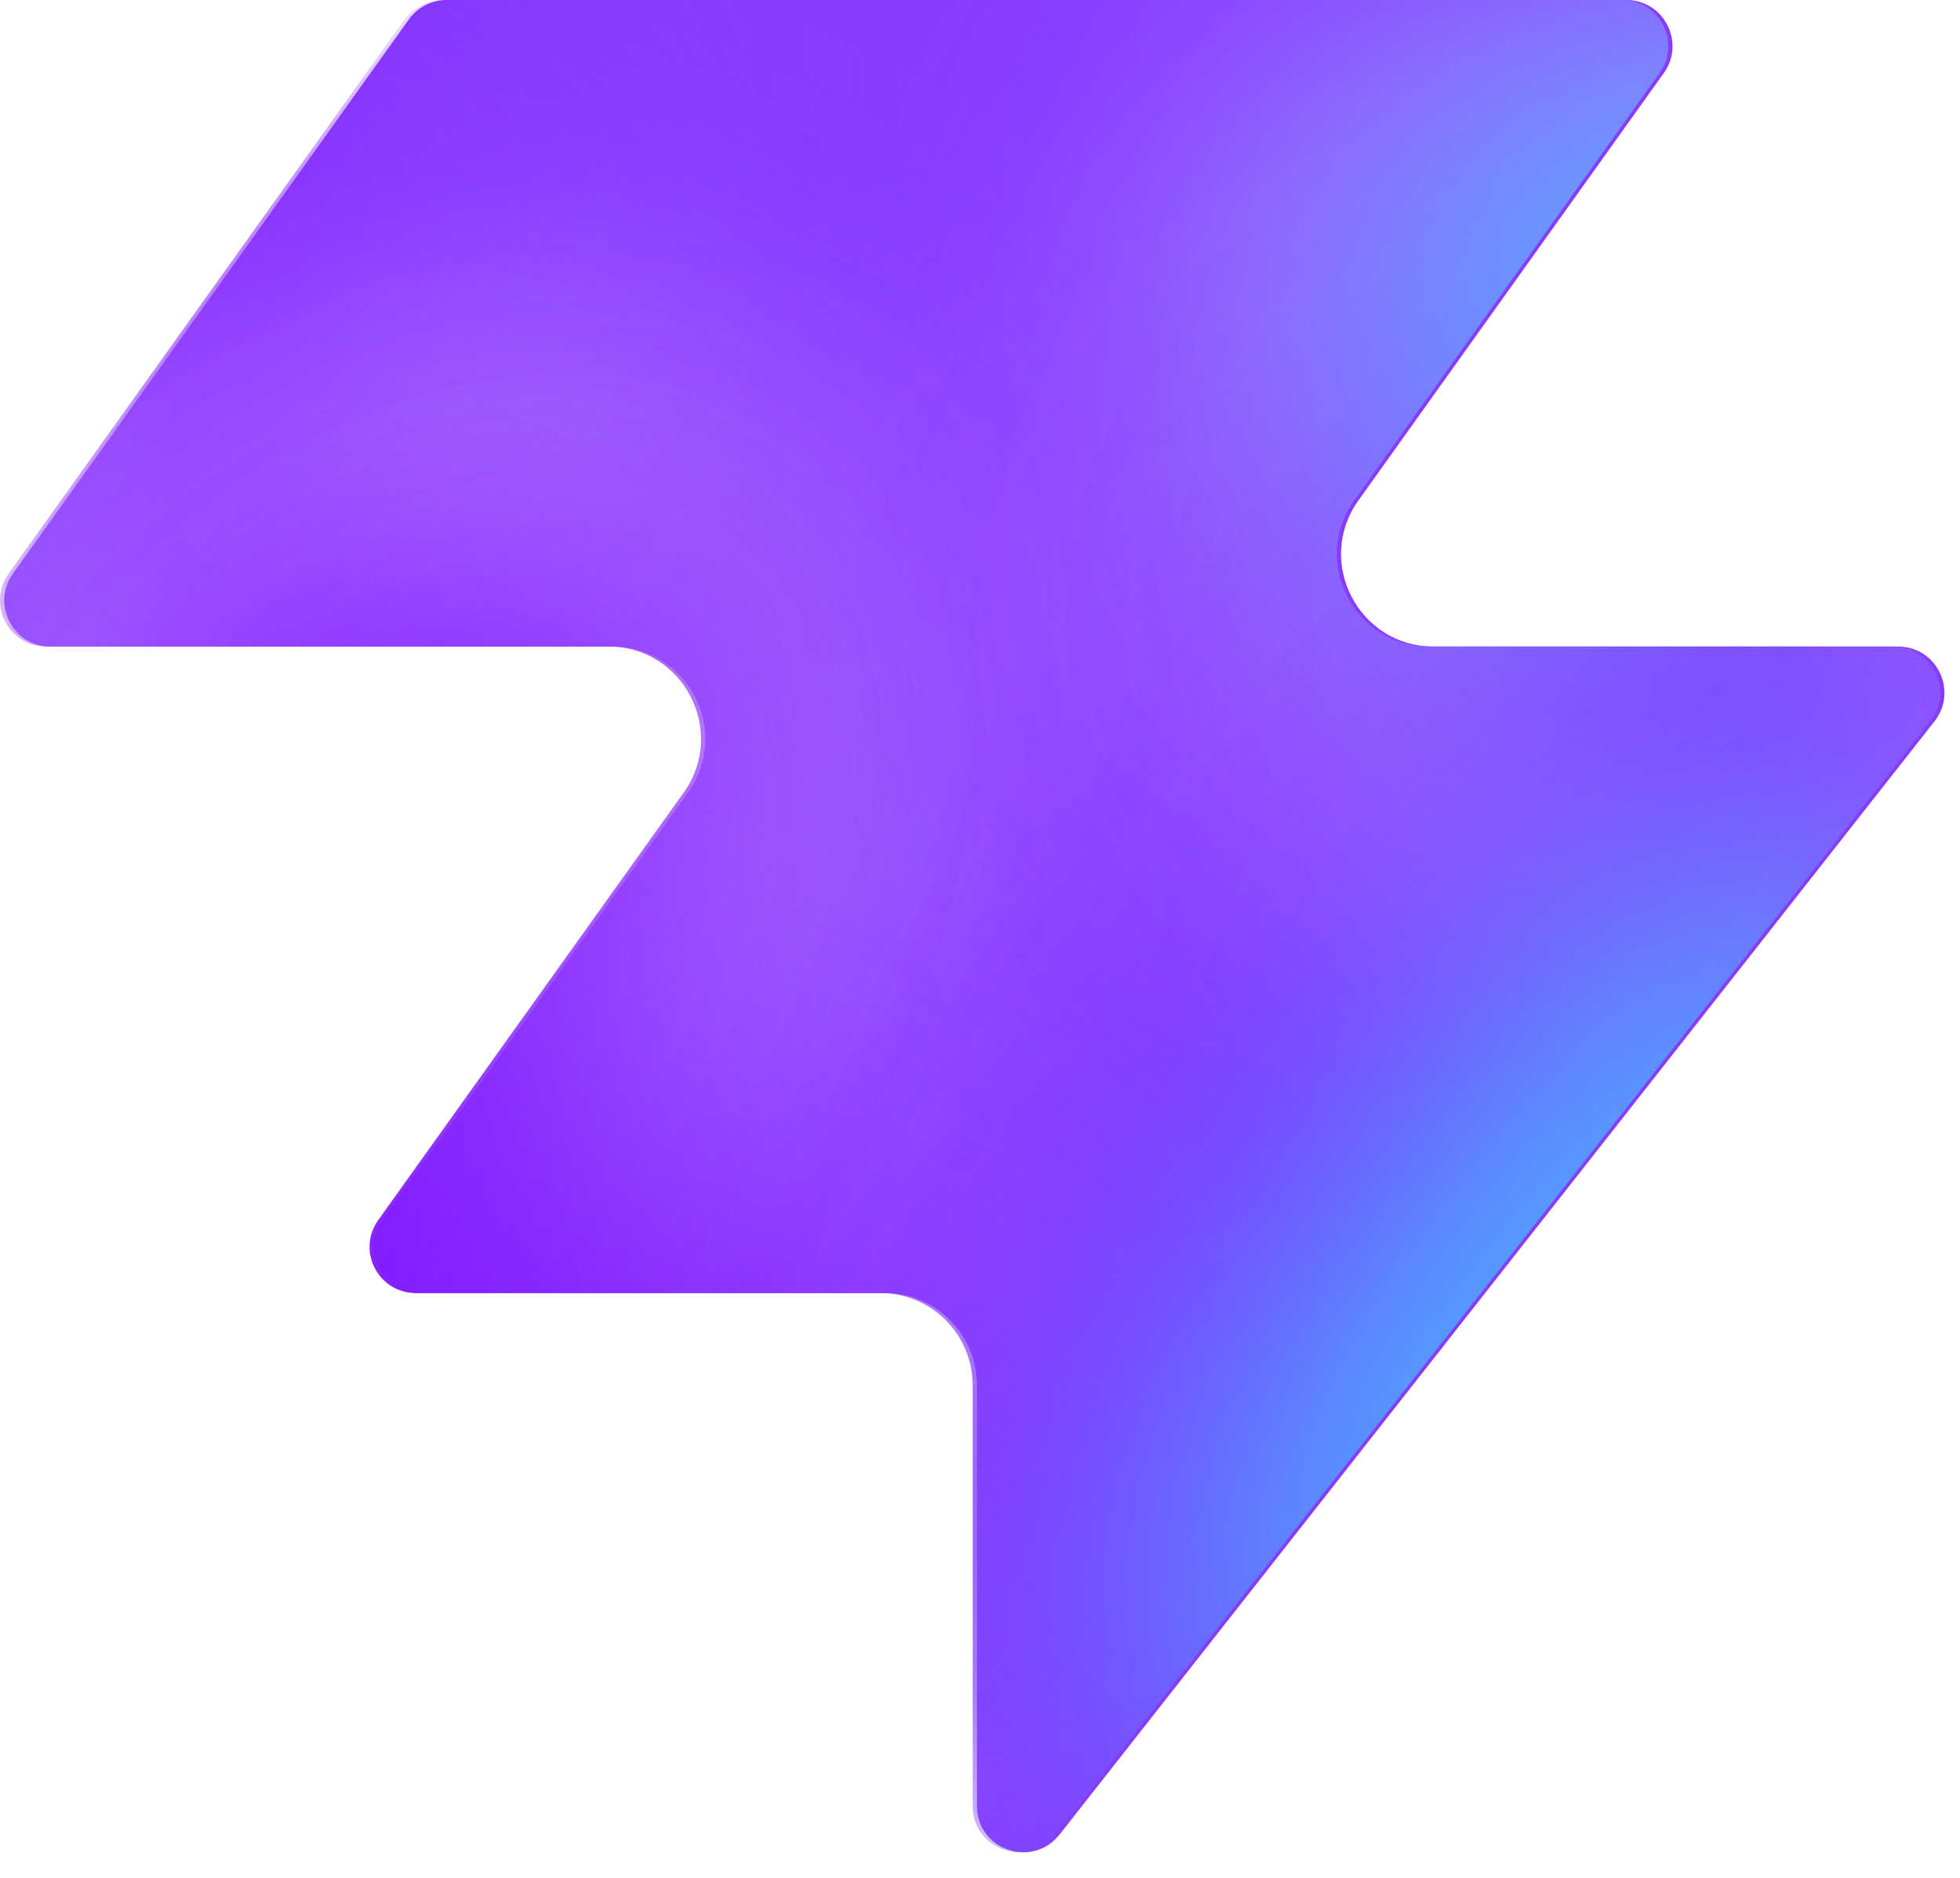
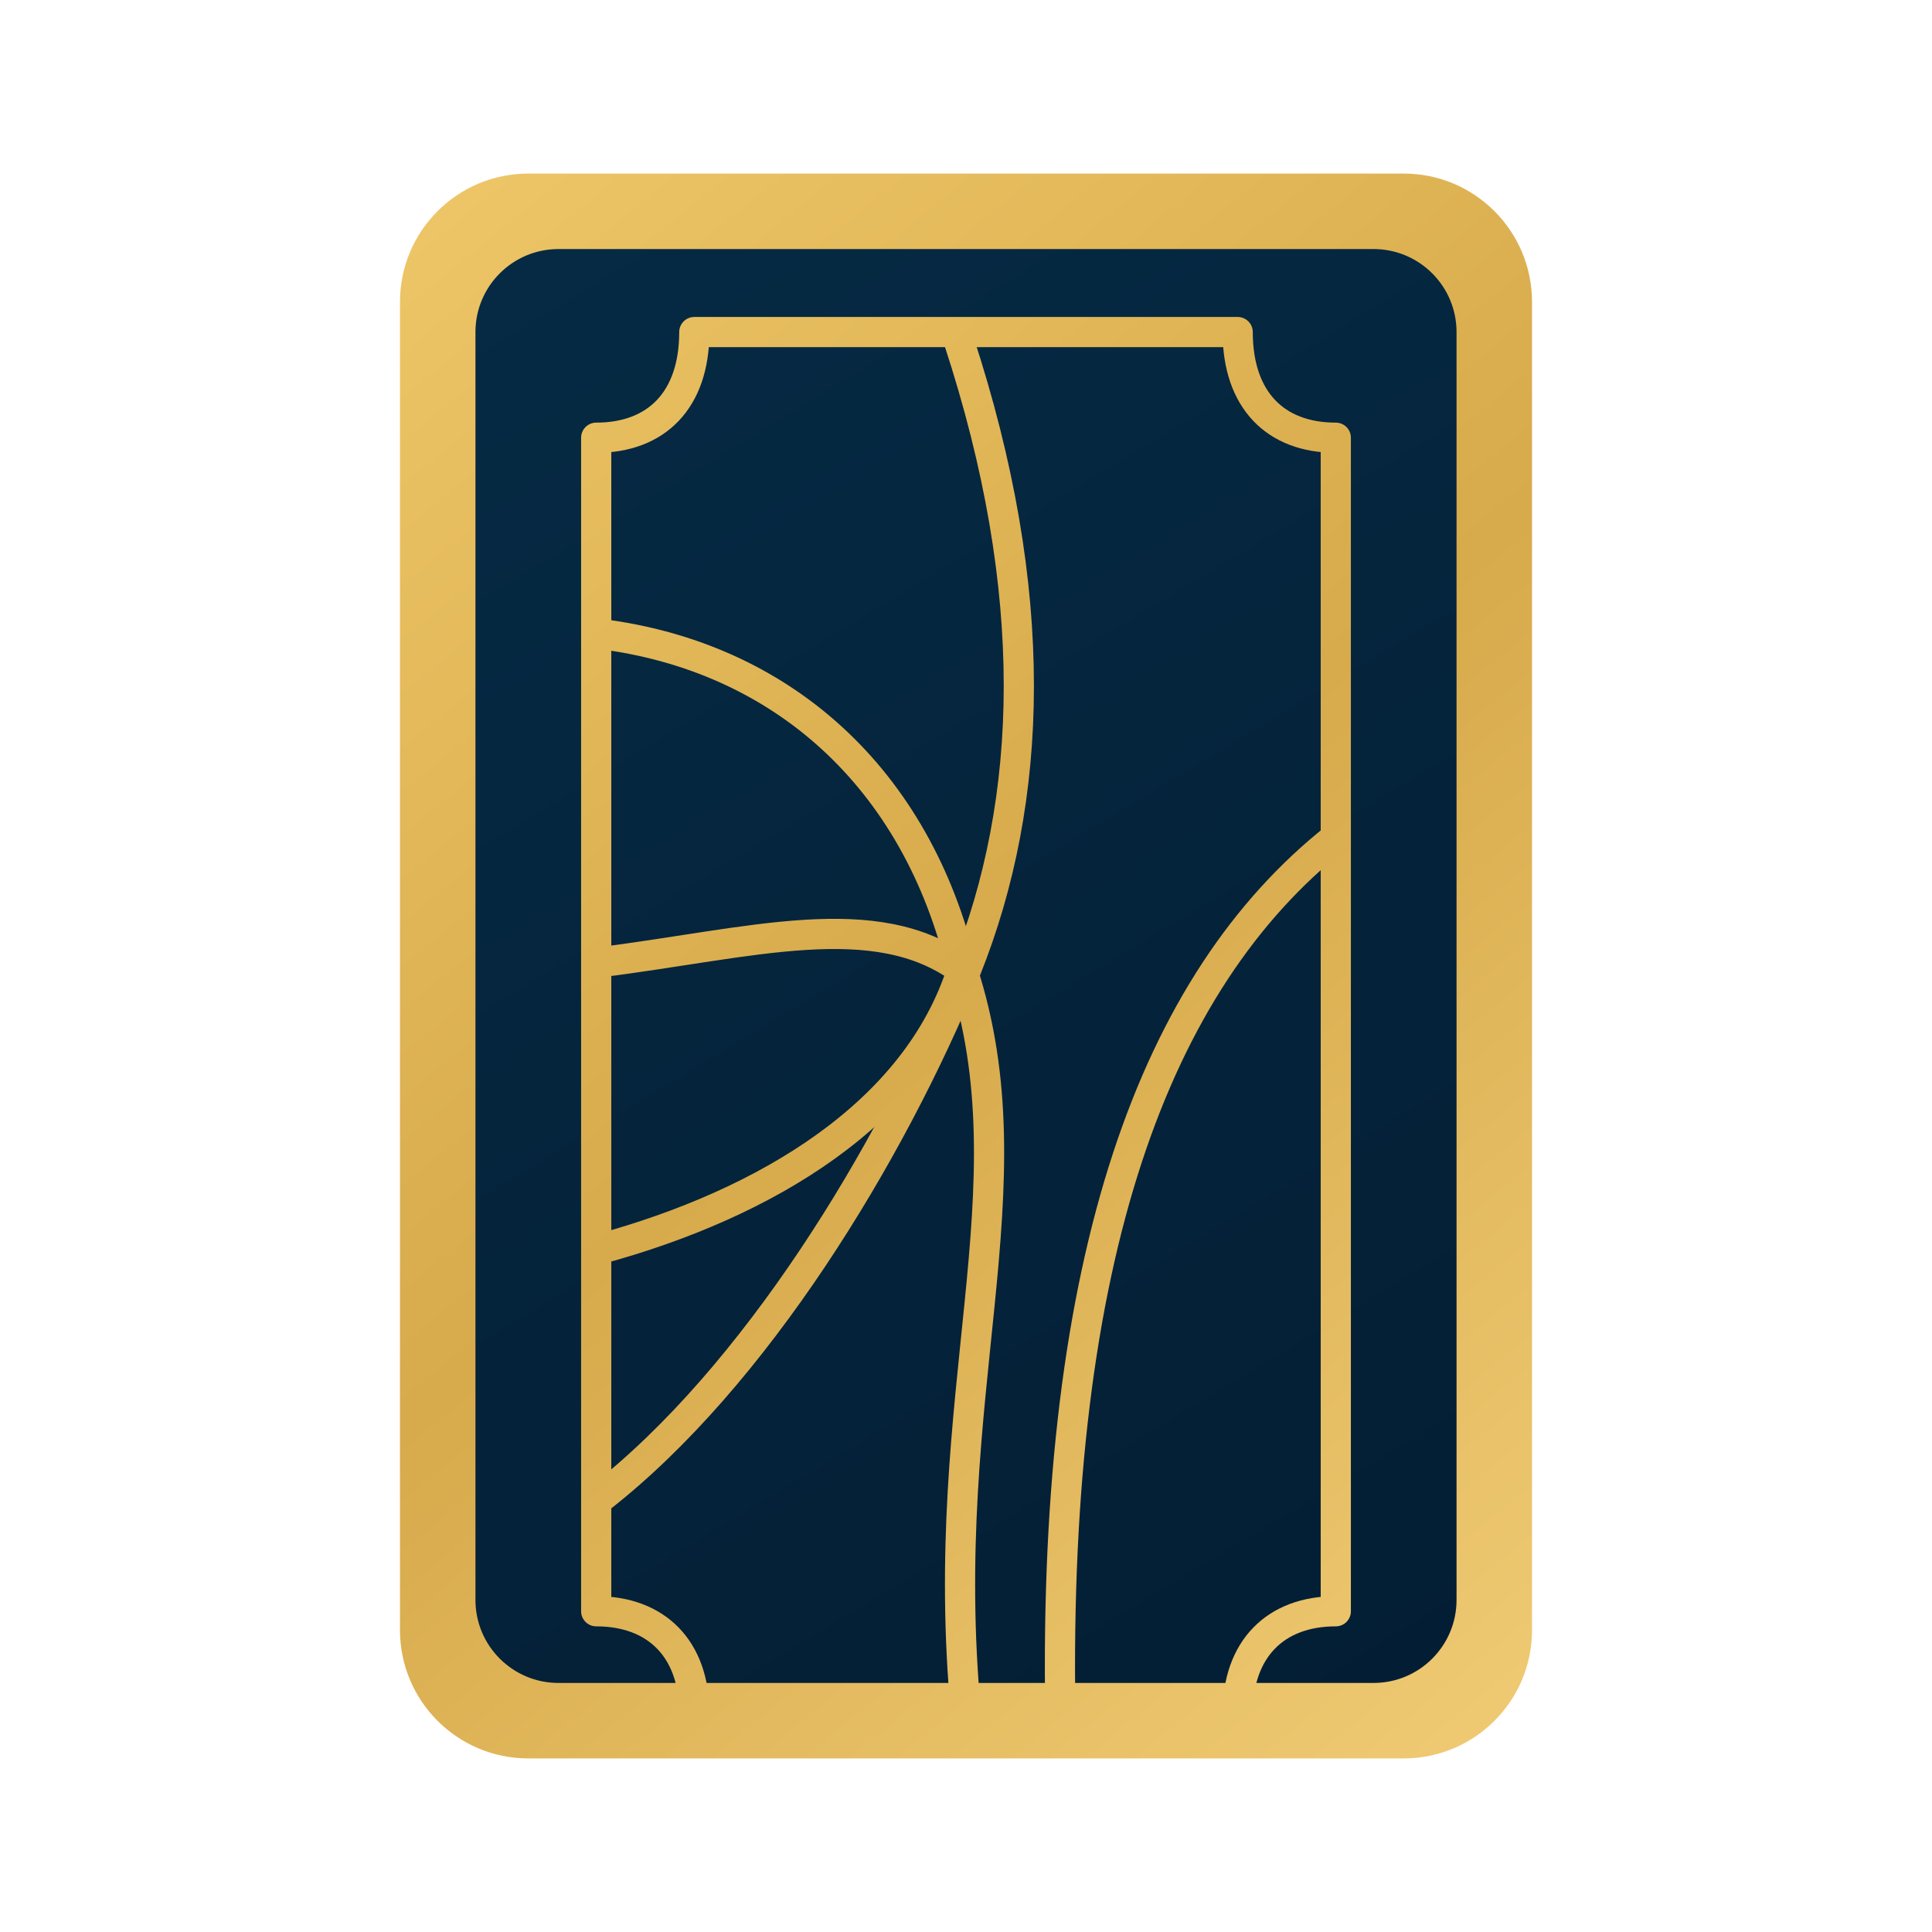
- <svg xmlns="http://www.w3.org/2000/svg" width="48" height="46" fill="none" viewBox="0 0 48 46">
-   <path fill="#863bff" d="M25.946 44.938c-.664.845-2.021.375-2.021-.698V33.937a2.26 2.26 0 0 0-2.262-2.262H10.287c-.92 0-1.456-1.04-.92-1.788l7.48-10.471c1.07-1.497 0-3.578-1.842-3.578H1.237c-.92 0-1.456-1.04-.92-1.788L10.013.474c.214-.297.556-.474.92-.474h28.894c.92 0 1.456 1.04.92 1.788l-7.48 10.471c-1.07 1.498 0 3.579 1.842 3.579h11.377c.943 0 1.473 1.088.89 1.83L25.947 44.94z" style="fill:#863bff;fill:color(display-p3 .525 .23 1);fill-opacity:1" />
-   <mask id="a" width="48" height="46" x="0" y="0" maskUnits="userSpaceOnUse" style="mask-type:alpha">
-     <path fill="#000" d="M25.842 44.938c-.664.844-2.021.375-2.021-.698V33.937a2.26 2.26 0 0 0-2.262-2.262H10.183c-.92 0-1.456-1.04-.92-1.788l7.48-10.471c1.07-1.498 0-3.579-1.842-3.579H1.133c-.92 0-1.456-1.04-.92-1.787L9.91.473c.214-.297.556-.474.92-.474h28.894c.92 0 1.456 1.04.92 1.788l-7.48 10.471c-1.07 1.498 0 3.578 1.842 3.578h11.377c.943 0 1.473 1.088.89 1.832L25.843 44.94z" style="fill:#000;fill-opacity:1" />
-   </mask>
-   <g mask="url(#a)">
-     <g filter="url(#b)">
-       <ellipse cx="5.508" cy="14.704" fill="#ede6ff" rx="5.508" ry="14.704" style="fill:#ede6ff;fill:color(display-p3 .927 .903 1);fill-opacity:1" transform="matrix(.00324 1 1 -.00324 -4.47 31.516)" />
-     </g>
-     <g filter="url(#c)">
-       <ellipse cx="10.399" cy="29.851" fill="#ede6ff" rx="10.399" ry="29.851" style="fill:#ede6ff;fill:color(display-p3 .927 .903 1);fill-opacity:1" transform="matrix(.00324 1 1 -.00324 -39.328 7.883)" />
-     </g>
-     <g filter="url(#d)">
-       <ellipse cx="5.508" cy="30.487" fill="#7e14ff" rx="5.508" ry="30.487" style="fill:#7e14ff;fill:color(display-p3 .492 .077 1);fill-opacity:1" transform="rotate(89.814 -25.913 -14.639)scale(1 -1)" />
-     </g>
-     <g filter="url(#e)">
-       <ellipse cx="5.508" cy="30.599" fill="#7e14ff" rx="5.508" ry="30.599" style="fill:#7e14ff;fill:color(display-p3 .492 .077 1);fill-opacity:1" transform="rotate(89.814 -32.644 -3.334)scale(1 -1)" />
-     </g>
-     <g filter="url(#f)">
-       <ellipse cx="5.508" cy="30.599" fill="#7e14ff" rx="5.508" ry="30.599" style="fill:#7e14ff;fill:color(display-p3 .492 .077 1);fill-opacity:1" transform="matrix(.00324 1 1 -.00324 -34.34 30.47)" />
-     </g>
-     <g filter="url(#g)">
-       <ellipse cx="14.072" cy="22.078" fill="#ede6ff" rx="14.072" ry="22.078" style="fill:#ede6ff;fill:color(display-p3 .927 .903 1);fill-opacity:1" transform="rotate(93.35 24.506 48.493)scale(-1 1)" />
-     </g>
-     <g filter="url(#h)">
-       <ellipse cx="3.47" cy="21.501" fill="#7e14ff" rx="3.47" ry="21.501" style="fill:#7e14ff;fill:color(display-p3 .492 .077 1);fill-opacity:1" transform="rotate(89.009 28.708 47.59)scale(-1 1)" />
-     </g>
-     <g filter="url(#i)">
-       <ellipse cx="3.47" cy="21.501" fill="#7e14ff" rx="3.47" ry="21.501" style="fill:#7e14ff;fill:color(display-p3 .492 .077 1);fill-opacity:1" transform="rotate(89.009 28.708 47.59)scale(-1 1)" />
-     </g>
-     <g filter="url(#j)">
-       <ellipse cx=".387" cy="8.972" fill="#7e14ff" rx="4.407" ry="29.108" style="fill:#7e14ff;fill:color(display-p3 .492 .077 1);fill-opacity:1" transform="rotate(39.51 .387 8.972)" />
-     </g>
-     <g filter="url(#k)">
-       <ellipse cx="47.523" cy="-6.092" fill="#7e14ff" rx="4.407" ry="29.108" style="fill:#7e14ff;fill:color(display-p3 .492 .077 1);fill-opacity:1" transform="rotate(37.892 47.523 -6.092)" />
-     </g>
-     <g filter="url(#l)">
-       <ellipse cx="41.412" cy="6.333" fill="#47bfff" rx="5.971" ry="9.665" style="fill:#47bfff;fill:color(display-p3 .28 .748 1);fill-opacity:1" transform="rotate(37.892 41.412 6.333)" />
-     </g>
-     <g filter="url(#m)">
-       <ellipse cx="-1.879" cy="38.332" fill="#7e14ff" rx="4.407" ry="29.108" style="fill:#7e14ff;fill:color(display-p3 .492 .077 1);fill-opacity:1" transform="rotate(37.892 -1.88 38.332)" />
-     </g>
-     <g filter="url(#n)">
-       <ellipse cx="-1.879" cy="38.332" fill="#7e14ff" rx="4.407" ry="29.108" style="fill:#7e14ff;fill:color(display-p3 .492 .077 1);fill-opacity:1" transform="rotate(37.892 -1.88 38.332)" />
-     </g>
-     <g filter="url(#o)">
-       <ellipse cx="35.651" cy="29.907" fill="#7e14ff" rx="4.407" ry="29.108" style="fill:#7e14ff;fill:color(display-p3 .492 .077 1);fill-opacity:1" transform="rotate(37.892 35.651 29.907)" />
-     </g>
-     <g filter="url(#p)">
-       <ellipse cx="38.418" cy="32.4" fill="#47bfff" rx="5.971" ry="15.297" style="fill:#47bfff;fill:color(display-p3 .28 .748 1);fill-opacity:1" transform="rotate(37.892 38.418 32.4)" />
-     </g>
+ <svg xmlns="http://www.w3.org/2000/svg" viewBox="0 0 512 512" role="img" aria-labelledby="title desc">
+   <defs>
+     <linearGradient id="gold" x1="80" y1="40" x2="432" y2="472" gradientUnits="userSpaceOnUse">
+       <stop offset="0" stop-color="#F0C96A" />
+       <stop offset="0.5" stop-color="#D7AA4B" />
+       <stop offset="1" stop-color="#F2CE78" />
+     </linearGradient>
+     <linearGradient id="navy" x1="140" y1="64" x2="372" y2="448" gradientUnits="userSpaceOnUse">
+       <stop offset="0" stop-color="#062A44" />
+       <stop offset="1" stop-color="#031E34" />
+     </linearGradient>
+   </defs>
+   <rect x="106" y="46" width="300" height="420" rx="34" fill="url(#gold)" />
+   <rect x="126" y="66" width="260" height="380" rx="22" fill="url(#navy)" />
+   <path d="M158 427 V116        C174 116 184 106 184 88        H328        C328 106 338 116 354 116        V427        C338 427 328 437 328 454        H184        C184 437 174 427 158 427 Z" fill="none" stroke="url(#gold)" stroke-width="8" stroke-linejoin="round" stroke-linecap="round" />
+   <g fill="none" stroke="url(#gold)" stroke-width="8" stroke-linecap="round" stroke-linejoin="round">
+     <path d="M254 90 C276 157 274 212 256 257 C236 306 200 365 159 397" />
+     <path d="M255 257 C274 315 248 369 256 454" />
+     <path d="M159 168 C207 174 243 206 255 257" />
+     <path d="M159 255 C199 250 232 240 255 257" />
+     <path d="M159 331 C203 319 243 295 255 257" />
+     <path d="M354 222 C306 260 279 333 281 454" />
  </g>
-   <defs>
-     <filter id="b" width="60.045" height="41.654" x="-19.77" y="16.149" color-interpolation-filters="sRGB" filterUnits="userSpaceOnUse">
-       <feFlood flood-opacity="0" result="BackgroundImageFix" />
-       <feBlend in="SourceGraphic" in2="BackgroundImageFix" result="shape" />
-       <feGaussianBlur result="effect1_foregroundBlur_2002_17158" stdDeviation="7.659" />
-     </filter>
-     <filter id="c" width="90.34" height="51.437" x="-54.613" y="-7.533" color-interpolation-filters="sRGB" filterUnits="userSpaceOnUse">
-       <feFlood flood-opacity="0" result="BackgroundImageFix" />
-       <feBlend in="SourceGraphic" in2="BackgroundImageFix" result="shape" />
-       <feGaussianBlur result="effect1_foregroundBlur_2002_17158" stdDeviation="7.659" />
-     </filter>
-     <filter id="d" width="79.355" height="29.4" x="-49.64" y="2.03" color-interpolation-filters="sRGB" filterUnits="userSpaceOnUse">
-       <feFlood flood-opacity="0" result="BackgroundImageFix" />
-       <feBlend in="SourceGraphic" in2="BackgroundImageFix" result="shape" />
-       <feGaussianBlur result="effect1_foregroundBlur_2002_17158" stdDeviation="4.596" />
-     </filter>
-     <filter id="e" width="79.579" height="29.4" x="-45.045" y="20.029" color-interpolation-filters="sRGB" filterUnits="userSpaceOnUse">
-       <feFlood flood-opacity="0" result="BackgroundImageFix" />
-       <feBlend in="SourceGraphic" in2="BackgroundImageFix" result="shape" />
-       <feGaussianBlur result="effect1_foregroundBlur_2002_17158" stdDeviation="4.596" />
-     </filter>
-     <filter id="f" width="79.579" height="29.4" x="-43.513" y="21.178" color-interpolation-filters="sRGB" filterUnits="userSpaceOnUse">
-       <feFlood flood-opacity="0" result="BackgroundImageFix" />
-       <feBlend in="SourceGraphic" in2="BackgroundImageFix" result="shape" />
-       <feGaussianBlur result="effect1_foregroundBlur_2002_17158" stdDeviation="4.596" />
-     </filter>
-     <filter id="g" width="74.749" height="58.852" x="15.756" y="-17.901" color-interpolation-filters="sRGB" filterUnits="userSpaceOnUse">
-       <feFlood flood-opacity="0" result="BackgroundImageFix" />
-       <feBlend in="SourceGraphic" in2="BackgroundImageFix" result="shape" />
-       <feGaussianBlur result="effect1_foregroundBlur_2002_17158" stdDeviation="7.659" />
-     </filter>
-     <filter id="h" width="61.377" height="25.362" x="23.548" y="2.284" color-interpolation-filters="sRGB" filterUnits="userSpaceOnUse">
-       <feFlood flood-opacity="0" result="BackgroundImageFix" />
-       <feBlend in="SourceGraphic" in2="BackgroundImageFix" result="shape" />
-       <feGaussianBlur result="effect1_foregroundBlur_2002_17158" stdDeviation="4.596" />
-     </filter>
-     <filter id="i" width="61.377" height="25.362" x="23.548" y="2.284" color-interpolation-filters="sRGB" filterUnits="userSpaceOnUse">
-       <feFlood flood-opacity="0" result="BackgroundImageFix" />
-       <feBlend in="SourceGraphic" in2="BackgroundImageFix" result="shape" />
-       <feGaussianBlur result="effect1_foregroundBlur_2002_17158" stdDeviation="4.596" />
-     </filter>
-     <filter id="j" width="56.045" height="63.649" x="-27.636" y="-22.853" color-interpolation-filters="sRGB" filterUnits="userSpaceOnUse">
-       <feFlood flood-opacity="0" result="BackgroundImageFix" />
-       <feBlend in="SourceGraphic" in2="BackgroundImageFix" result="shape" />
-       <feGaussianBlur result="effect1_foregroundBlur_2002_17158" stdDeviation="4.596" />
-     </filter>
-     <filter id="k" width="54.814" height="64.646" x="20.116" y="-38.415" color-interpolation-filters="sRGB" filterUnits="userSpaceOnUse">
-       <feFlood flood-opacity="0" result="BackgroundImageFix" />
-       <feBlend in="SourceGraphic" in2="BackgroundImageFix" result="shape" />
-       <feGaussianBlur result="effect1_foregroundBlur_2002_17158" stdDeviation="4.596" />
-     </filter>
-     <filter id="l" width="33.541" height="35.313" x="24.641" y="-11.323" color-interpolation-filters="sRGB" filterUnits="userSpaceOnUse">
-       <feFlood flood-opacity="0" result="BackgroundImageFix" />
-       <feBlend in="SourceGraphic" in2="BackgroundImageFix" result="shape" />
-       <feGaussianBlur result="effect1_foregroundBlur_2002_17158" stdDeviation="4.596" />
-     </filter>
-     <filter id="m" width="54.814" height="64.646" x="-29.286" y="6.009" color-interpolation-filters="sRGB" filterUnits="userSpaceOnUse">
-       <feFlood flood-opacity="0" result="BackgroundImageFix" />
-       <feBlend in="SourceGraphic" in2="BackgroundImageFix" result="shape" />
-       <feGaussianBlur result="effect1_foregroundBlur_2002_17158" stdDeviation="4.596" />
-     </filter>
-     <filter id="n" width="54.814" height="64.646" x="-29.286" y="6.009" color-interpolation-filters="sRGB" filterUnits="userSpaceOnUse">
-       <feFlood flood-opacity="0" result="BackgroundImageFix" />
-       <feBlend in="SourceGraphic" in2="BackgroundImageFix" result="shape" />
-       <feGaussianBlur result="effect1_foregroundBlur_2002_17158" stdDeviation="4.596" />
-     </filter>
-     <filter id="o" width="54.814" height="64.646" x="8.244" y="-2.416" color-interpolation-filters="sRGB" filterUnits="userSpaceOnUse">
-       <feFlood flood-opacity="0" result="BackgroundImageFix" />
-       <feBlend in="SourceGraphic" in2="BackgroundImageFix" result="shape" />
-       <feGaussianBlur result="effect1_foregroundBlur_2002_17158" stdDeviation="4.596" />
-     </filter>
-     <filter id="p" width="39.409" height="43.623" x="18.713" y="10.588" color-interpolation-filters="sRGB" filterUnits="userSpaceOnUse">
-       <feFlood flood-opacity="0" result="BackgroundImageFix" />
-       <feBlend in="SourceGraphic" in2="BackgroundImageFix" result="shape" />
-       <feGaussianBlur result="effect1_foregroundBlur_2002_17158" stdDeviation="4.596" />
-     </filter>
-   </defs>
</svg>
